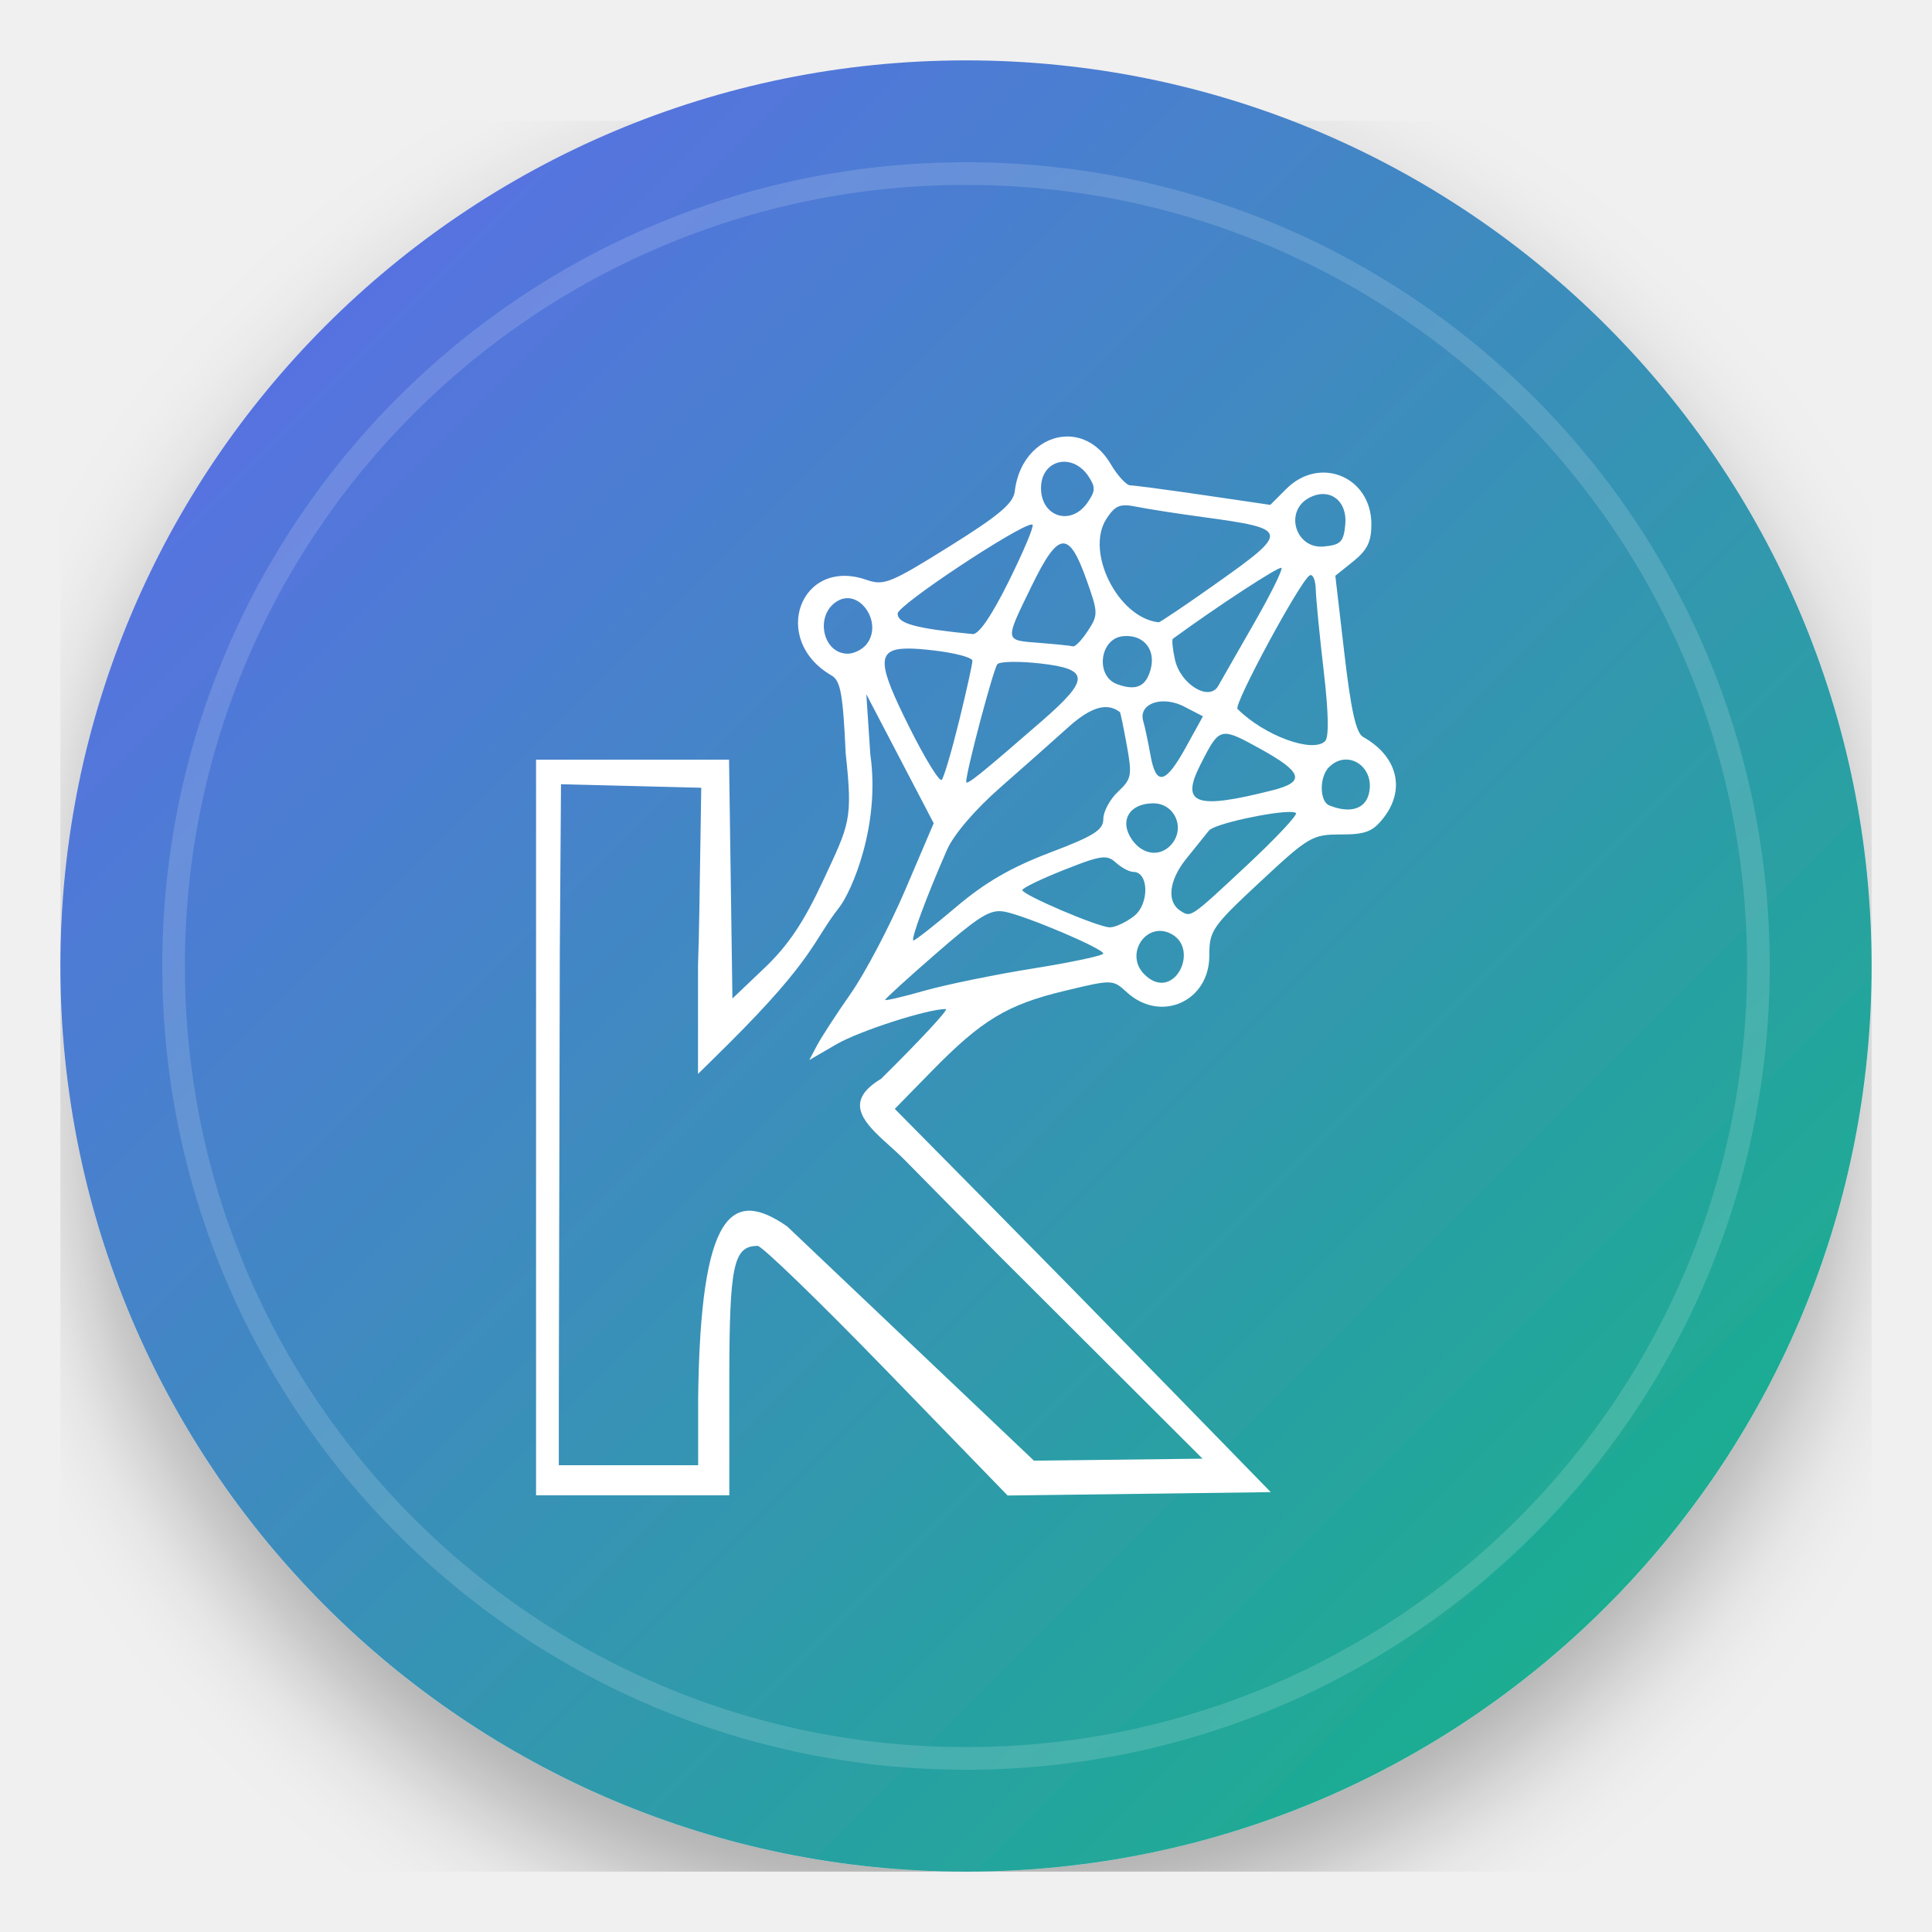
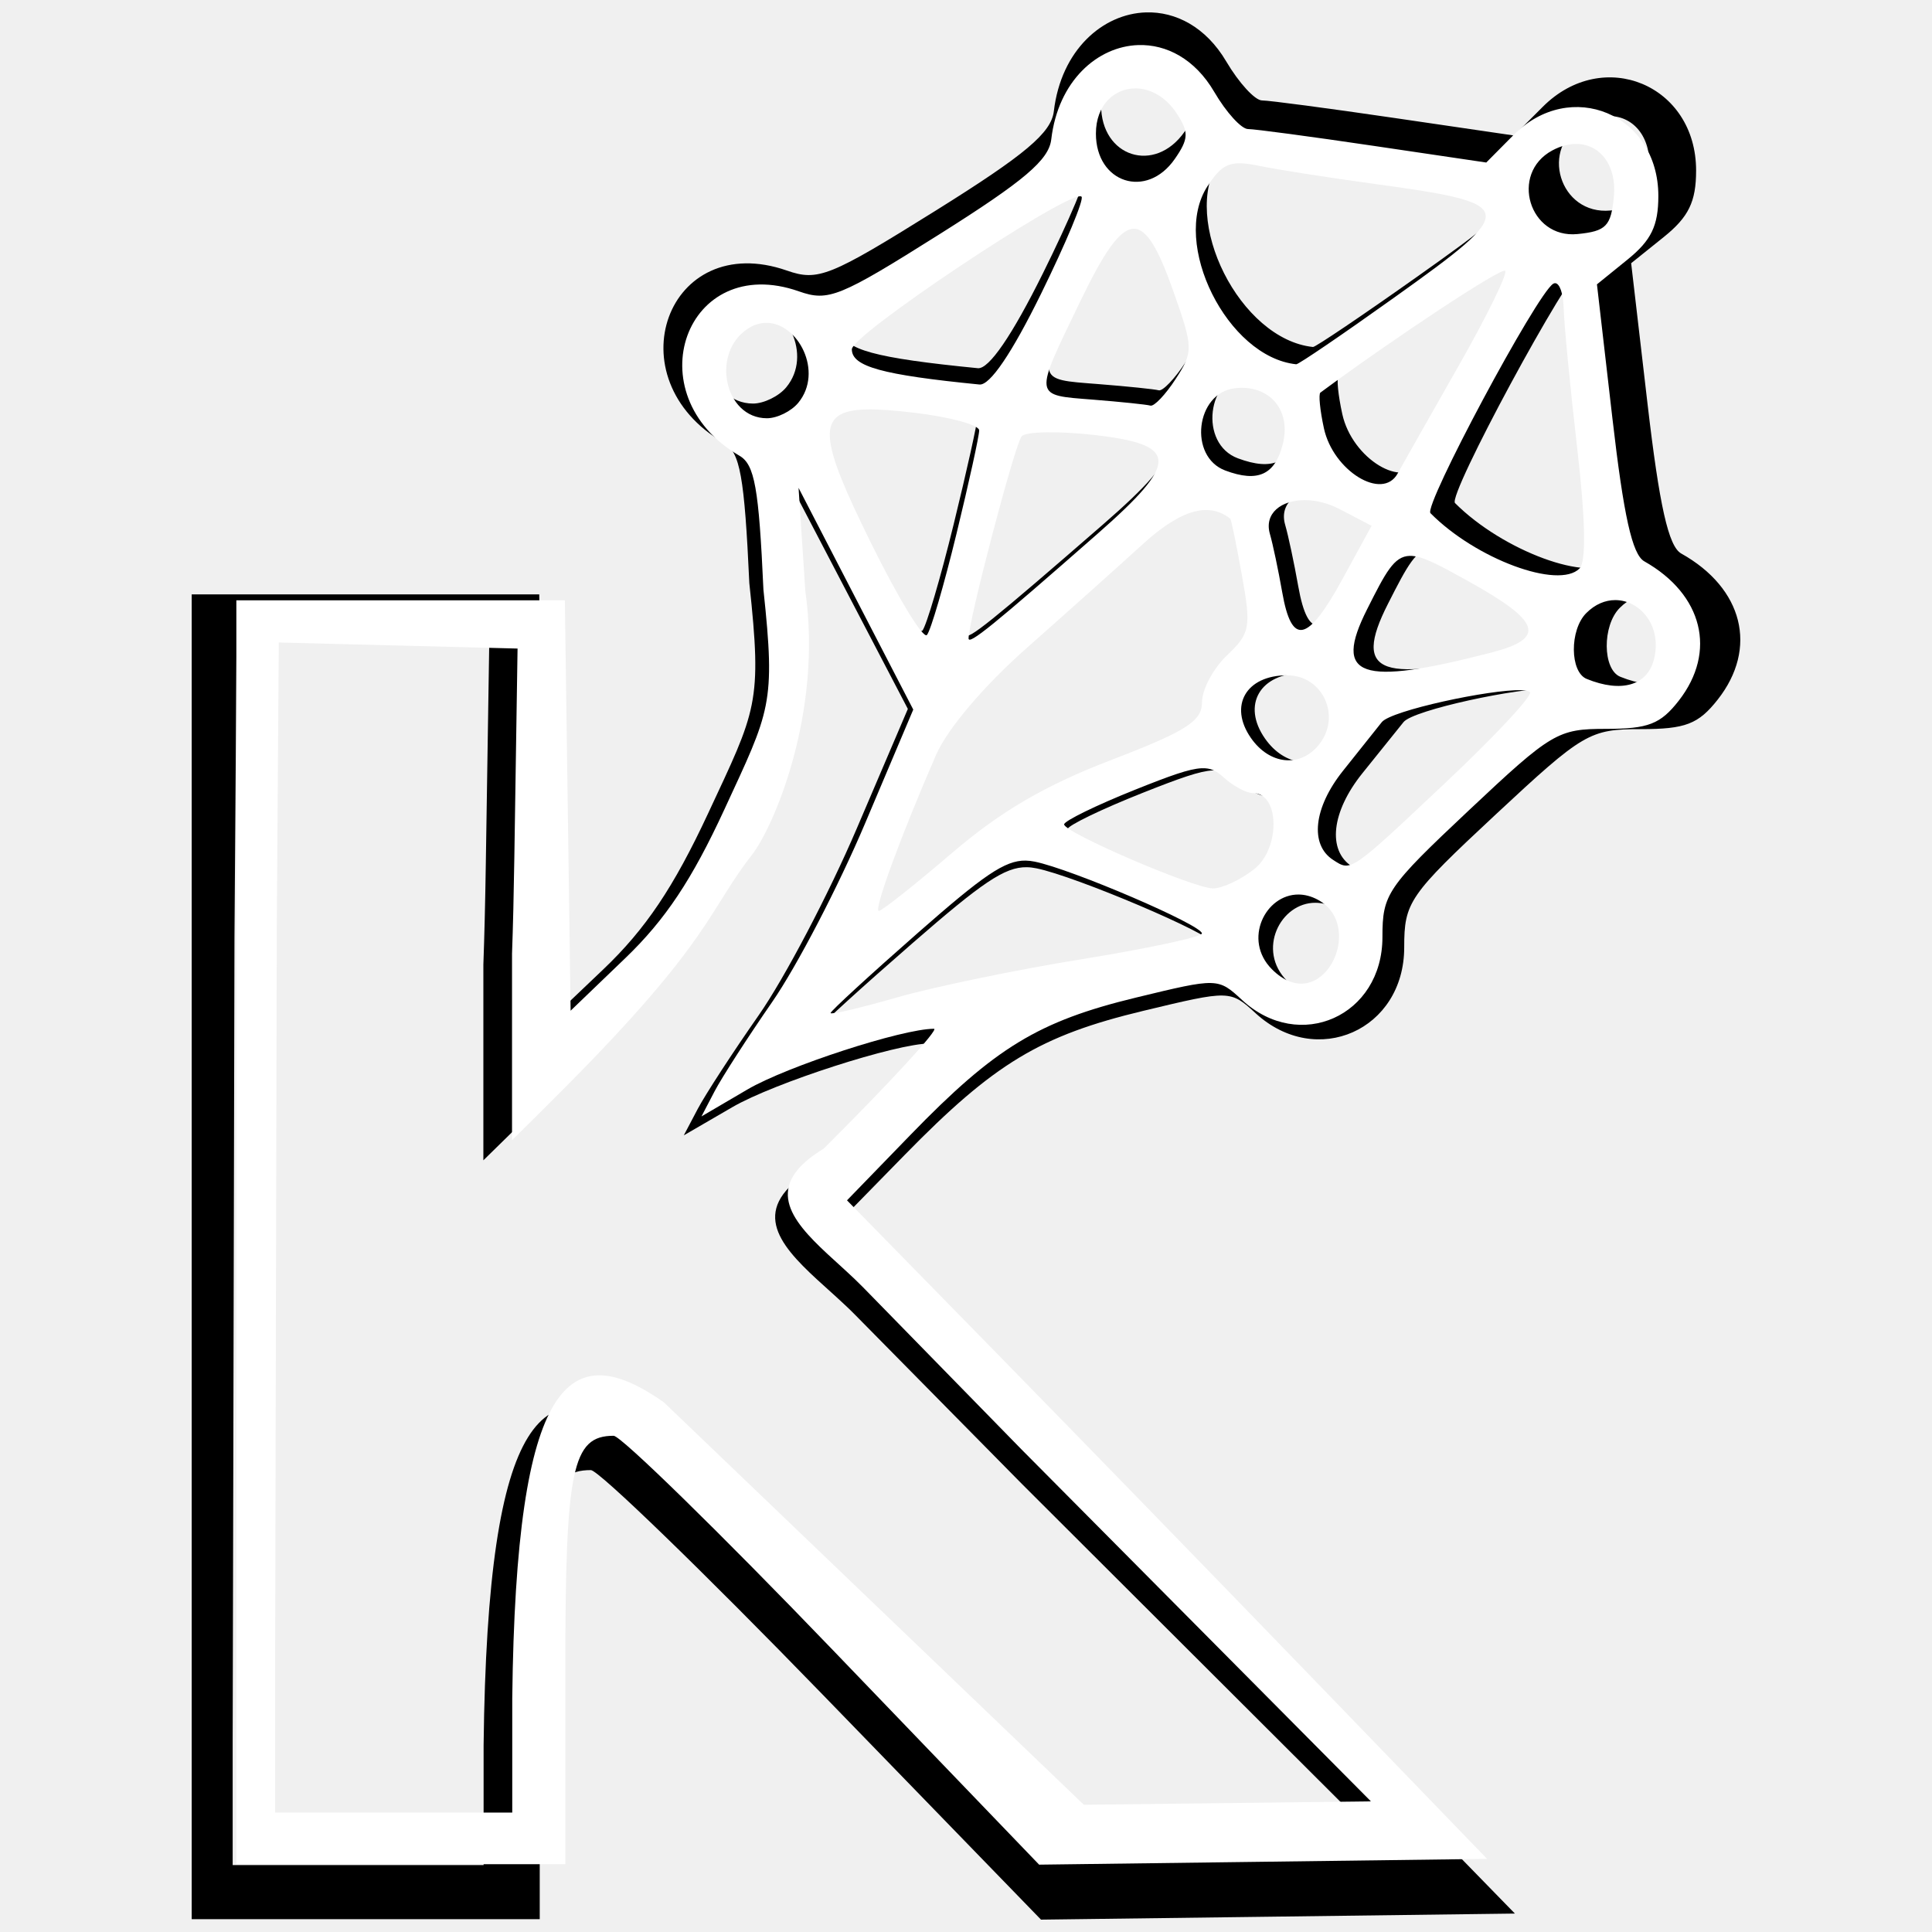
<svg xmlns="http://www.w3.org/2000/svg" viewBox="0 0 512 512" width="100%" height="100%" version="1.1" id="svg3" xml:space="preserve">
  <defs id="defs2">
    <linearGradient id="grad" x1="0%" y1="0%" x2="100%" y2="100%">
      <stop offset="0%" style="stop-color:#6366f1;stop-opacity:1" id="stop1" />
      <stop offset="100%" style="stop-color:#10b981;stop-opacity:1" id="stop2" />
    </linearGradient>
    <filter id="shadow" x="0" y="0" width="1" height="1">
      <feDropShadow dx="0" dy="16" stdDeviation="16" flood-color="#000" flood-opacity="0.3" />
    </filter>
  </defs>
-   <circle cx="256" cy="256" r="240" fill="url(#grad)" filter="url(#shadow)" id="circle2" />
-   <circle cx="256" cy="256" r="210" fill="none" stroke="#ffffff" stroke-width="6" stroke-opacity="0.15" id="circle3" />
-   <path id="path1" style="fill:#ffffff;stroke-width:6.244" d="m 282.484,115.679 c -6.358,0.199 -12.491,5.513 -13.56,14.546 -0.376,3.177 -4.197,6.391 -17.39,14.626 -15.565,9.715 -17.304,10.415 -21.889,8.817 -17.59,-6.132 -25.639,15.903 -9.26,25.35 2.367,1.365 3.014,4.949 3.732,20.65 1.916,17.745 1.044,18.625 -6.06,33.867 -5.075,10.888 -9.209,17.038 -15.443,22.974 l -8.513,8.107 -0.449,-31.648 -0.449,-31.647 h -25.57 -25.571 v 97.469 97.469 h 25.607 25.606 v -30.019 c 0,-30.983 1.06,-36.061 7.525,-36.061 1.131,0 16.497,14.883 34.146,33.074 l 32.089,33.074 34.868,-0.446 34.867,-0.447 -26.574,-27.258 C 295.582,353.183 273.162,330.331 260.376,317.391 l -23.249,-23.526 9.876,-10.091 c 13.181,-13.469 19.923,-17.535 35.11,-21.181 12.731,-3.056 12.771,-3.056 16.524,0.377 8.946,8.182 21.845,2.451 21.845,-9.705 0,-6.654 0.696,-7.665 13.471,-19.568 12.879,-12 13.818,-12.552 21.356,-12.552 6.551,0 8.465,-0.736 11.309,-4.352 5.951,-7.565 3.745,-16.386 -5.374,-21.489 -1.873,-1.048 -3.208,-6.987 -4.964,-22.075 l -2.404,-20.643 4.779,-3.837 c 3.68,-2.955 4.779,-5.208 4.779,-9.805 0,-12.6 -13.656,-18.281 -22.555,-9.382 l -4.234,4.233 -17.605,-2.581 c -9.682,-1.42 -18.45,-2.582 -19.483,-2.582 -1.033,0 -3.399,-2.578 -5.258,-5.729 -3.01,-5.101 -7.465,-7.36 -11.815,-7.224 z m -0.407,6.685 c 2.24,0.021 4.643,1.243 6.383,3.869 1.909,2.881 1.865,3.919 -0.308,7.021 h -10e-4 c -4.37,6.239 -12.274,3.714 -12.274,-3.921 0,-4.464 2.926,-6.998 6.2,-6.968 z m 68.699,8.565 c 3.603,0.092 6.2,3.315 5.733,8.139 -0.441,4.549 -1.206,5.327 -5.667,5.761 -7.514,0.731 -10.58,-9.331 -3.928,-12.892 1.349,-0.722 2.661,-1.04 3.862,-1.009 z m -52.325,2.987 c 0.772,0.023 1.675,0.159 2.773,0.382 2.869,0.583 10.791,1.815 17.606,2.738 22.971,3.113 23.088,3.714 3.444,17.616 -8.024,5.679 -14.871,10.299 -15.213,10.261 -10.723,-1.114 -19.57,-18.678 -13.825,-27.447 1.749,-2.67 2.897,-3.619 5.214,-3.551 z m -25.037,5.084 c 0.106,-0.001 0.182,0.019 0.226,0.063 0.413,0.413 -2.425,7.156 -6.308,14.985 -4.547,9.168 -7.958,14.147 -9.582,13.987 -15.176,-1.489 -19.869,-2.772 -19.869,-5.433 0,-2.254 32.243,-23.549 35.533,-23.602 z m 8.34,5.015 c 2.064,-0.032 3.873,3.173 6.142,9.534 3.151,8.831 3.168,9.406 0.401,13.628 -1.589,2.425 -3.36,4.275 -3.937,4.111 -0.577,-0.164 -4.58,-0.576 -8.896,-0.916 -9.38,-0.74 -9.308,-0.195 -2.031,-15.147 3.637,-7.472 6.123,-11.176 8.321,-11.21 z m 57.834,6.479 c 0.41,0.41 -2.844,6.997 -7.232,14.636 -4.387,7.64 -8.668,15.127 -9.513,16.639 -2.373,4.246 -10.028,-0.411 -11.471,-6.978 -0.615,-2.801 -0.861,-5.28 -0.548,-5.51 11.675,-8.546 28.206,-19.344 28.763,-18.787 z m 7.777,1.911 c 0.696,0.012 1.265,1.57 1.326,3.803 0.07,2.552 1.017,12.279 2.107,21.615 1.288,11.031 1.418,17.538 0.37,18.585 h -0.001 c -3.271,3.271 -16.162,-1.467 -23.21,-8.531 -1.113,-1.116 16.529,-33.789 19.104,-35.38 0.103,-0.064 0.205,-0.093 0.304,-0.092 z m -122.794,6.119 c 4.943,-0.01 8.937,7.551 4.973,12.328 -1.09,1.313 -3.286,2.387 -4.881,2.387 -6.665,0 -8.786,-10.17 -2.891,-13.865 0.936,-0.587 1.884,-0.848 2.799,-0.85 z m 73.903,10.025 c 4.787,-0.061 7.743,3.708 6.511,8.617 -1.204,4.797 -3.876,6.026 -8.978,4.13 -5.756,-2.139 -4.603,-11.976 1.486,-12.684 0.335,-0.039 0.661,-0.059 0.981,-0.063 z m -58.229,3.326 c 1.915,-0.034 4.323,0.162 7.255,0.502 5.612,0.651 10.203,1.882 10.203,2.734 0,0.852 -1.589,8.027 -3.532,15.944 -1.943,7.918 -4.012,14.941 -4.598,15.606 -0.585,0.666 -4.526,-5.758 -8.757,-14.275 -7.89,-15.883 -8.868,-20.363 -0.571,-20.512 z m 27.896,3.534 c 2.055,-0.036 4.723,0.098 7.51,0.414 13.158,1.489 13.238,4.134 0.463,15.245 -16.255,14.138 -20.064,17.2 -20.064,16.125 0,-2.771 7.22,-29.997 8.266,-31.17 0.33,-0.37 1.77,-0.578 3.824,-0.614 z m -38.556,8.566 8.928,17.099 8.928,17.098 -7.517,17.594 c -4.134,9.677 -10.636,22.054 -14.446,27.506 -3.811,5.452 -7.846,11.653 -8.967,13.78 l -2.039,3.869 7.161,-4.159 c 6.135,-3.563 24.116,-9.36 29.034,-9.36 0.865,0 -6.862,8.322 -17.172,18.493 -9.514,5.705 -5.176,10.925 0.548,16.204 l 0.004,-10e-4 0.07,0.069 c 1.845,1.699 3.828,3.404 5.534,5.133 3.227,3.271 12.876,13.053 24.603,24.943 l 0.009,0.009 54.424,54.312 -44.685,0.526 -65.406,-62.092 v -0.001 h -10e-4 c -14.616,-10.12 -23.004,-4.142 -23.581,45.682 v 17.618 h -36.923 v -17.974 l 0.265,-118.514 0.314,-43.982 18.585,0.467 18.585,0.468 -0.5,32.214 c -0.089,5.704 -0.206,10.63 -0.36,14.834 v 28.786 c 2.419,-2.355 5.148,-5.045 8.208,-8.091 22.822,-22.716 22.368,-27.322 29.153,-35.938 3.322,-4.218 11.016,-21.796 8.301,-40.654 z m 78.845,1.892 c 1.68,0.008 3.566,0.445 5.408,1.398 l 4.952,2.561 -4.524,8.204 c -5.418,9.825 -7.911,10.37 -9.385,2.055 -0.604,-3.407 -1.465,-7.45 -1.915,-8.985 -0.936,-3.194 1.768,-5.25 5.465,-5.232 z m -15.647,1.531 c 0.178,-0.006 0.355,-0.006 0.529,10e-4 1.265,0.057 2.419,0.501 3.48,1.326 0.147,0.114 0.969,4.081 1.827,8.815 1.441,7.949 1.263,8.889 -2.332,12.266 -2.141,2.011 -3.893,5.258 -3.893,7.215 0,2.949 -2.433,4.483 -14.203,8.953 -10.215,3.88 -17.158,7.902 -24.731,14.326 -5.79,4.912 -10.912,8.931 -11.38,8.931 -0.86,0 3.475,-11.711 8.905,-24.057 1.777,-4.039 7.409,-10.617 14.147,-16.521 6.157,-5.395 14.252,-12.57 17.989,-15.944 3.826,-3.455 6.988,-5.208 9.662,-5.311 z m 31.943,7.067 c 1.913,-0.045 4.534,1.385 9.171,3.934 11.285,6.204 12.113,8.79 3.515,10.986 -20.488,5.234 -24.646,3.799 -19.324,-6.674 2.892,-5.692 4.179,-8.188 6.638,-8.246 z m 31.983,6.821 c 3.888,-0.009 7.334,3.984 6.049,9.101 -1.02,4.064 -5.062,5.243 -10.479,3.057 -2.629,-1.061 -2.681,-7.54 -0.083,-10.139 1.4,-1.4 2.99,-2.016 4.511,-2.019 z m -51.071,11.601 c 5.599,0 8.523,6.407 4.912,10.759 -2.924,3.523 -7.655,3.028 -10.548,-1.103 -3.482,-4.971 -0.746,-9.656 5.637,-9.656 z m 36.474,2.297 c 0.686,0.023 1.155,0.115 1.333,0.293 0.484,0.484 -5.414,6.755 -13.108,13.935 -14.976,13.974 -14.683,13.774 -17.535,11.947 -3.666,-2.348 -3.036,-8.045 1.516,-13.711 2.508,-3.121 5.237,-6.515 6.066,-7.542 1.442,-1.786 16.925,-5.081 21.728,-4.922 z m -49.808,12.039 c 1.483,-0.07 2.366,0.427 3.422,1.383 1.491,1.349 3.567,2.454 4.614,2.454 4.174,0 4.275,8.574 0.138,11.755 -2.174,1.672 -5.069,2.996 -6.432,2.94 -3.225,-0.129 -23.107,-8.621 -23.119,-9.874 -0.004,-0.529 4.963,-2.935 11.039,-5.345 5.532,-2.195 8.43,-3.222 10.337,-3.312 z m -27.36,14.243 c 0.465,0.009 0.926,0.066 1.405,0.162 5.751,1.15 26.002,9.761 26.027,11.067 0.009,0.541 -8.344,2.323 -18.566,3.958 -10.222,1.636 -23.232,4.3 -28.911,5.921 -5.679,1.62 -10.324,2.701 -10.324,2.401 0,-0.299 6.132,-5.878 13.627,-12.398 10.1,-8.785 13.488,-11.166 16.742,-11.111 z m 42.484,5.234 c 0.958,0.006 1.971,0.256 3.001,0.807 7.691,4.116 0.531,18.402 -7.179,10.693 -4.522,-4.522 -0.994,-11.537 4.178,-11.5 z" />
+   <path id="path1" style="fill:#000000;stroke-width:11.245" d="m 303.698,3.286 c -11.45,0.358 -22.496,9.928 -24.421,26.196 -0.677,5.722 -7.558,11.509 -31.32,26.341 -28.032,17.497 -31.165,18.758 -39.422,15.879 -31.679,-11.043 -46.176,28.642 -16.678,45.655 4.263,2.459 5.428,8.913 6.722,37.19 3.45,31.959 1.88,33.544 -10.914,60.993 -9.139,19.609 -16.585,30.685 -27.812,41.376 l -15.332,14.6 -0.808,-56.997 -0.808,-56.995 H 96.855 50.802 V 333.064 508.602 H 96.919 143.035 v -54.064 c 0,-55.8 1.909,-64.945 13.553,-64.945 2.037,0 29.711,26.804 61.497,59.565 l 57.792,59.565 62.797,-0.804 62.795,-0.804 -47.859,-49.091 c -26.323,-27 -66.701,-68.158 -89.729,-91.461 l -41.87,-42.37 17.786,-18.174 c 23.739,-24.256 35.881,-31.58 63.232,-38.146 22.928,-5.504 23,-5.503 29.759,0.679 16.111,14.735 39.342,4.414 39.342,-17.478 0,-11.984 1.253,-13.804 24.261,-35.242 23.194,-21.611 24.885,-22.605 38.462,-22.605 11.798,0 15.245,-1.325 20.368,-7.838 10.717,-13.625 6.744,-29.511 -9.678,-38.701 -3.373,-1.887 -5.777,-12.583 -8.941,-39.756 l -4.329,-37.177 8.606,-6.91 c 6.628,-5.322 8.606,-9.379 8.606,-17.659 0,-22.693 -24.595,-32.923 -40.621,-16.896 l -7.625,7.623 -31.706,-4.648 c -17.438,-2.557 -33.228,-4.65 -35.088,-4.65 -1.86,0 -6.121,-4.642 -9.469,-10.317 C 319.556,7.11 311.532,3.042 303.698,3.286 Z m -0.734,12.039 c 4.035,0.038 8.361,2.238 11.496,6.967 3.439,5.188 3.358,7.057 -0.555,12.644 h -0.002 c -7.871,11.237 -22.105,6.689 -22.105,-7.062 0,-8.04 5.27,-12.604 11.167,-12.549 z m 123.725,15.425 c 6.49,0.165 11.166,5.97 10.325,14.659 -0.794,8.193 -2.172,9.594 -10.207,10.376 -13.533,1.317 -19.054,-16.806 -7.074,-23.217 2.429,-1.3 4.793,-1.873 6.956,-1.817 z m -94.237,5.38 c 1.391,0.041 3.017,0.287 4.994,0.688 5.166,1.05 19.435,3.268 31.707,4.931 41.37,5.607 41.582,6.689 6.203,31.726 -14.452,10.227 -26.782,18.547 -27.398,18.48 -19.312,-2.007 -35.245,-33.639 -24.898,-49.431 3.15,-4.808 5.218,-6.518 9.391,-6.395 z m -45.091,9.155 c 0.192,-0.002 0.328,0.035 0.407,0.114 0.744,0.744 -4.368,12.888 -11.361,26.987 -8.188,16.51 -14.331,25.478 -17.258,25.191 -27.332,-2.682 -35.783,-4.993 -35.783,-9.785 0,-4.059 58.068,-42.412 63.995,-42.507 z m 15.02,9.032 c 3.718,-0.058 6.975,5.715 11.062,17.17 5.674,15.904 5.705,16.94 0.722,24.544 -2.861,4.367 -6.052,7.699 -7.091,7.405 -1.039,-0.295 -8.249,-1.037 -16.022,-1.65 -16.894,-1.332 -16.763,-0.351 -3.658,-27.28 6.549,-13.457 11.028,-20.127 14.986,-20.189 z m 104.158,11.669 c 0.738,0.738 -5.123,12.601 -13.024,26.36 -7.901,13.759 -15.61,27.244 -17.132,29.966 -4.274,7.647 -18.061,-0.74 -20.659,-12.568 -1.108,-5.044 -1.551,-9.51 -0.987,-9.923 21.026,-15.391 50.798,-34.838 51.801,-33.835 z m 14.007,3.441 c 1.253,0.021 2.279,2.827 2.388,6.849 0.125,4.597 1.832,22.115 3.794,38.928 2.319,19.867 2.553,31.586 0.667,33.472 h -0.002 c -5.892,5.892 -29.108,-2.642 -41.8,-15.364 -2.005,-2.009 29.768,-60.853 34.405,-63.719 0.186,-0.115 0.369,-0.168 0.548,-0.165 z M 199.399,80.448 c 8.902,-0.018 16.096,13.599 8.956,22.202 -1.962,2.364 -5.918,4.298 -8.79,4.298 -12.004,0 -15.824,-18.315 -5.207,-24.97 1.686,-1.057 3.393,-1.527 5.042,-1.53 z m 133.098,18.054 c 8.621,-0.11 13.944,6.678 11.726,15.518 -2.168,8.64 -6.981,10.853 -16.168,7.439 -10.366,-3.853 -8.29,-21.568 2.677,-22.843 0.603,-0.07 1.191,-0.107 1.766,-0.114 z m -104.869,5.99 c 3.448,-0.062 7.786,0.292 13.066,0.905 10.107,1.173 18.376,3.389 18.376,4.924 0,1.535 -2.862,14.456 -6.361,28.715 -3.499,14.259 -7.226,26.908 -8.281,28.107 -1.054,1.199 -8.151,-10.37 -15.771,-25.71 -14.209,-28.605 -15.97,-36.674 -1.028,-36.941 z m 50.241,6.365 c 3.7,-0.065 8.506,0.177 13.526,0.745 23.696,2.681 23.841,7.446 0.835,27.457 -29.274,25.462 -36.135,30.976 -36.135,29.04 0,-4.99 13.004,-54.023 14.887,-56.136 0.594,-0.667 3.187,-1.041 6.887,-1.106 z m -69.437,15.427 16.079,30.795 16.079,30.793 -13.537,31.687 c -7.446,17.427 -19.155,39.719 -26.018,49.537 -6.863,9.818 -14.13,20.987 -16.149,24.818 l -3.673,6.967 12.897,-7.49 c 11.049,-6.417 43.432,-16.857 52.29,-16.857 1.558,0 -12.359,14.987 -30.926,33.306 -17.134,10.275 -9.321,19.676 0.987,29.183 l 0.007,-0.002 0.126,0.124 c 3.323,3.059 6.895,6.13 9.967,9.245 5.812,5.892 23.189,23.509 44.309,44.922 l 0.016,0.016 98.016,97.814 -80.477,0.947 -117.794,-111.827 v -0.002 h -0.002 c -26.323,-18.225 -41.43,-7.46 -42.469,82.271 v 31.73 H 61.661 v -32.371 l 0.477,-213.441 0.565,-79.211 33.472,0.84 33.472,0.842 -0.901,58.016 c -0.16,10.272 -0.371,19.145 -0.648,26.715 v 51.843 c 4.356,-4.24 9.271,-9.086 14.783,-14.571 41.102,-40.91 40.284,-49.207 52.503,-64.723 5.983,-7.597 19.84,-39.254 14.95,-73.217 z m 141.998,3.407 c 3.026,0.014 6.422,0.802 9.739,2.517 l 8.918,4.612 -8.148,14.775 c -9.758,17.694 -14.248,18.676 -16.902,3.701 -1.088,-6.136 -2.639,-13.418 -3.448,-16.182 -1.685,-5.753 3.184,-9.455 9.842,-9.423 z m -28.179,2.756 c 0.321,-0.011 0.639,-0.011 0.952,0.002 2.279,0.102 4.356,0.902 6.268,2.388 0.264,0.206 1.745,7.349 3.291,15.876 2.595,14.315 2.274,16.009 -4.199,22.09 -3.856,3.622 -7.011,9.469 -7.011,12.994 0,5.31 -4.382,8.073 -25.578,16.125 -18.397,6.988 -30.902,14.232 -44.54,25.801 -10.428,8.847 -19.652,16.085 -20.495,16.085 -1.549,0 6.258,-21.092 16.037,-43.327 3.2,-7.275 13.343,-19.12 25.478,-29.753 11.088,-9.716 25.667,-22.637 32.398,-28.715 6.891,-6.222 12.585,-9.379 17.4,-9.564 z m 57.529,12.727 c 3.445,-0.081 8.165,2.494 16.516,7.085 20.324,11.173 21.815,15.83 6.33,19.786 -36.897,9.426 -44.387,6.841 -34.802,-12.02 5.209,-10.251 7.527,-14.747 11.956,-14.851 z m 57.6,12.285 c 7.003,-0.016 13.208,7.175 10.895,16.391 -1.837,7.318 -9.117,9.442 -18.872,5.505 -4.734,-1.91 -4.829,-13.579 -0.149,-18.26 2.522,-2.522 5.385,-3.631 8.125,-3.637 z m -91.978,20.892 c 10.083,0 15.35,11.539 8.846,19.377 -5.266,6.345 -13.786,5.454 -18.997,-1.987 -6.27,-8.952 -1.344,-17.391 10.152,-17.391 z m 65.689,4.137 c 1.236,0.041 2.08,0.208 2.401,0.528 0.872,0.873 -9.751,12.166 -23.607,25.096 -26.971,25.167 -26.443,24.807 -31.58,21.516 -6.602,-4.229 -5.468,-14.489 2.73,-24.693 4.516,-5.621 9.432,-11.733 10.925,-13.583 2.597,-3.217 30.482,-9.15 39.131,-8.865 z m -89.703,21.681 c 2.671,-0.126 4.261,0.769 6.163,2.49 2.686,2.43 6.424,4.42 8.309,4.42 7.517,0 7.699,15.442 0.249,21.17 -3.916,3.011 -9.128,5.396 -11.583,5.294 -5.808,-0.233 -41.615,-15.526 -41.637,-17.782 -0.007,-0.952 8.938,-5.285 19.881,-9.627 9.963,-3.953 15.183,-5.803 18.617,-5.965 z m -49.275,25.651 c 0.837,0.016 1.668,0.118 2.53,0.291 10.357,2.071 46.829,17.58 46.874,19.93 0.016,0.975 -15.028,4.183 -33.437,7.129 -18.409,2.946 -41.84,7.744 -52.068,10.663 -10.227,2.918 -18.594,4.865 -18.594,4.325 0,-0.539 11.044,-10.587 24.542,-22.328 18.189,-15.821 24.292,-20.109 30.152,-20.01 z m 76.513,9.425 c 1.725,0.011 3.55,0.462 5.405,1.454 13.851,7.413 0.956,33.142 -12.929,19.258 -8.145,-8.145 -1.79,-20.778 7.524,-20.712 z" />
+   <path id="path1-6" style="fill:#ffffff;stroke-width:10.678" d="m 301.677,11.942 c -10.823,0.342 -21.264,9.472 -23.083,24.993 -0.64,5.459 -7.144,10.98 -29.604,25.13 -26.496,16.693 -29.458,17.896 -37.263,15.15 -29.944,-10.536 -43.647,27.326 -15.764,43.557 4.03,2.346 5.131,8.503 6.354,35.481 3.261,30.49 1.777,32.002 -10.316,58.19 -8.639,18.708 -15.677,29.275 -26.289,39.475 l -14.492,13.929 -0.764,-54.378 -0.764,-54.376 h -43.528 -43.53 v 167.472 167.472 h 43.591 43.589 v -51.579 c 0,-53.235 1.805,-61.961 12.81,-61.961 1.925,0 28.083,25.572 58.128,56.828 l 54.626,56.828 59.357,-0.767 59.356,-0.767 -45.237,-46.835 C 323.974,420.024 285.807,380.758 264.04,358.525 l -39.577,-40.423 16.812,-17.339 c 22.439,-23.142 33.915,-30.129 59.769,-36.393 21.672,-5.251 21.74,-5.25 28.129,0.648 15.228,14.058 37.187,4.212 37.187,-16.675 0,-11.433 1.184,-13.169 22.932,-33.622 21.923,-20.618 23.522,-21.566 36.355,-21.566 11.152,0 14.41,-1.264 19.252,-7.478 10.13,-12.999 6.375,-28.155 -9.148,-36.923 -3.188,-1.801 -5.461,-12.004 -8.451,-37.929 l -4.092,-35.468 8.135,-6.593 c 6.265,-5.077 8.135,-8.948 8.135,-16.847 0,-21.65 -23.248,-31.41 -38.396,-16.12 l -7.207,7.273 -29.969,-4.434 c -16.483,-2.44 -31.408,-4.436 -33.166,-4.436 -1.758,0 -5.786,-4.429 -8.95,-9.843 -5.123,-8.765 -12.708,-12.646 -20.113,-12.413 z m -0.694,11.486 c 3.814,0.036 7.903,2.135 10.866,6.647 3.25,4.95 3.174,6.733 -0.525,12.063 h -0.002 c -7.439,10.721 -20.894,6.382 -20.894,-6.738 0,-7.671 4.981,-12.025 10.555,-11.972 z m 116.948,14.716 c 6.134,0.158 10.555,5.696 9.759,13.985 -0.75,7.816 -2.053,9.153 -9.648,9.899 -12.791,1.256 -18.011,-16.033 -6.686,-22.15 2.296,-1.24 4.53,-1.786 6.575,-1.734 z m -89.075,5.133 c 1.315,0.039 2.852,0.274 4.72,0.657 4.883,1.001 18.37,3.118 29.971,4.705 39.104,5.349 39.304,6.382 5.863,30.268 -13.66,9.757 -25.315,17.695 -25.897,17.631 -18.255,-1.914 -33.315,-32.093 -23.534,-47.159 2.978,-4.587 4.932,-6.219 8.877,-6.101 z m -42.621,8.735 c 0.181,-0.002 0.31,0.033 0.385,0.109 0.703,0.71 -4.129,12.295 -10.738,25.747 -7.74,15.752 -13.546,24.307 -16.312,24.033 -25.835,-2.558 -33.823,-4.763 -33.823,-9.335 0,-3.873 54.887,-40.463 60.489,-40.554 z m 14.197,8.617 c 3.514,-0.056 6.593,5.453 10.456,16.381 5.363,15.173 5.393,16.161 0.683,23.416 -2.705,4.166 -5.72,7.345 -6.702,7.064 -0.982,-0.281 -7.797,-0.99 -15.144,-1.574 -15.969,-1.271 -15.845,-0.335 -3.457,-26.026 6.191,-12.839 10.424,-19.202 14.165,-19.261 z m 98.453,11.132 c 0.698,0.704 -4.842,12.022 -12.311,25.149 -7.469,13.127 -14.755,25.992 -16.194,28.589 -4.04,7.295 -17.072,-0.706 -19.527,-11.99 -1.047,-4.812 -1.466,-9.073 -0.933,-9.467 19.874,-14.683 48.016,-33.237 48.964,-32.28 z m 13.24,3.283 c 1.184,0.02 2.154,2.697 2.257,6.535 0.118,4.385 1.732,21.098 3.587,37.139 2.192,18.954 2.414,30.134 0.631,31.933 h -0.002 c -5.569,5.621 -27.513,-2.52 -39.51,-14.658 -1.895,-1.917 28.138,-58.057 32.52,-60.791 0.176,-0.11 0.348,-0.161 0.518,-0.158 z m -209.035,10.514 c 8.414,-0.017 15.214,12.974 8.465,21.182 -1.855,2.256 -5.594,4.101 -8.309,4.101 -11.347,0 -14.957,-17.473 -4.922,-23.823 1.593,-1.008 3.207,-1.457 4.765,-1.46 z m 125.807,17.225 c 8.149,-0.105 13.181,6.371 11.083,14.805 -2.05,8.243 -6.599,10.355 -15.283,7.097 -9.798,-3.676 -7.836,-20.577 2.53,-21.793 0.57,-0.067 1.126,-0.102 1.669,-0.109 z m -99.125,5.715 c 3.259,-0.059 7.36,0.279 12.35,0.863 9.554,1.119 17.369,3.233 17.369,4.697 0,1.464 -2.705,13.792 -6.012,27.396 -3.308,13.604 -6.83,25.671 -7.827,26.815 -0.997,1.144 -7.704,-9.893 -14.907,-24.528 -13.431,-27.29 -15.096,-34.988 -0.972,-35.243 z m 47.489,6.072 c 3.498,-0.062 8.04,0.169 12.785,0.711 22.398,2.558 22.535,7.104 0.789,26.195 -27.671,24.292 -34.156,29.553 -34.156,27.706 0,-4.76 12.291,-51.54 14.072,-53.556 0.562,-0.636 3.013,-0.993 6.51,-1.056 z m -65.634,14.718 15.198,29.38 15.198,29.378 -12.796,30.23 c -7.038,16.626 -18.105,37.894 -24.593,47.261 -6.487,9.367 -13.356,20.022 -15.265,23.678 l -3.472,6.647 12.19,-7.146 c 10.443,-6.122 41.053,-16.082 49.426,-16.082 1.473,0 -11.682,14.299 -29.232,31.776 -16.196,9.803 -8.811,18.772 0.933,27.842 l 0.007,-0.002 0.119,0.118 c 3.141,2.919 6.517,5.848 9.421,8.82 5.493,5.621 21.919,22.429 41.882,42.857 l 0.015,0.015 92.647,93.319 -76.069,0.903 L 175.897,371.594 v -0.002 h -0.002 c -24.881,-17.388 -39.161,-7.117 -40.143,78.49 v 30.272 H 72.897 v -30.883 l 0.451,-203.633 0.534,-75.571 31.638,0.802 31.638,0.803 -0.852,55.35 c -0.151,9.8 -0.351,18.265 -0.613,25.488 V 302.171 c 4.118,-4.046 8.764,-8.669 13.973,-13.902 38.851,-39.03 38.077,-46.946 49.627,-61.749 5.655,-7.248 18.754,-37.45 14.131,-69.852 z m 134.22,3.25 c 2.86,0.014 6.07,0.765 9.206,2.401 l 8.429,4.4 -7.702,14.096 c -9.224,16.881 -13.468,17.818 -15.976,3.531 -1.028,-5.854 -2.494,-12.801 -3.26,-15.438 -1.593,-5.489 3.01,-9.021 9.303,-8.99 z m -26.636,2.63 c 0.304,-0.01 0.604,-0.01 0.9,0.002 2.154,0.098 4.117,0.86 5.924,2.278 0.25,0.196 1.649,7.011 3.11,15.146 2.453,13.657 2.15,15.273 -3.969,21.075 -3.645,3.456 -6.627,9.034 -6.627,12.396 0,5.066 -4.142,7.702 -24.177,15.384 -17.39,6.667 -29.209,13.578 -42.1,24.615 -9.857,8.44 -18.575,15.346 -19.373,15.346 -1.465,0 5.915,-20.123 15.159,-41.336 3.025,-6.941 12.612,-18.242 24.082,-28.386 10.481,-9.27 24.261,-21.597 30.623,-27.396 6.513,-5.937 11.895,-8.948 16.447,-9.125 z m 54.378,12.143 c 3.256,-0.077 7.718,2.38 15.612,6.76 19.21,10.659 20.62,15.103 5.984,18.877 -34.876,8.993 -41.955,6.527 -32.896,-11.468 4.924,-9.78 7.115,-14.069 11.301,-14.168 z m 54.445,11.72 c 6.619,-0.015 12.484,6.846 10.298,15.638 -1.736,6.982 -8.617,9.008 -17.838,5.252 -4.475,-1.822 -4.565,-12.955 -0.14,-17.42 2.384,-2.406 5.09,-3.464 7.68,-3.47 z m -86.94,19.932 c 9.531,0 14.51,11.009 8.361,18.487 -4.977,6.053 -13.031,5.203 -17.957,-1.895 -5.927,-8.541 -1.27,-16.592 9.596,-16.592 z m 62.09,3.947 c 1.168,0.039 1.966,0.198 2.269,0.504 0.825,0.832 -9.217,11.607 -22.314,23.942 -25.494,24.011 -24.995,23.667 -29.85,20.527 -6.241,-4.035 -5.168,-13.823 2.58,-23.558 4.269,-5.363 8.915,-11.194 10.327,-12.959 2.455,-3.069 28.812,-8.73 36.988,-8.457 z m -84.789,20.685 c 2.525,-0.12 4.028,0.734 5.826,2.376 2.538,2.319 6.072,4.217 7.854,4.217 7.105,0 7.277,14.732 0.236,20.197 -3.701,2.873 -8.628,5.148 -10.949,5.051 -5.49,-0.222 -39.335,-14.813 -39.356,-16.965 -0.007,-0.908 8.448,-5.042 18.792,-9.184 9.417,-3.771 14.351,-5.537 17.597,-5.691 z m -46.576,24.472 c 0.791,0.015 1.577,0.113 2.392,0.278 9.79,1.976 44.264,16.772 44.306,19.015 0.015,0.93 -14.205,3.991 -31.606,6.801 -17.401,2.81 -39.548,7.389 -49.216,10.173 -9.667,2.784 -17.576,4.641 -17.576,4.126 0,-0.514 10.439,-10.1 23.198,-21.302 17.193,-15.094 22.962,-19.185 28.501,-19.091 z m 72.322,8.992 c 1.63,0.01 3.356,0.44 5.109,1.387 13.092,7.072 0.903,31.619 -12.221,18.373 -7.699,-7.771 -1.692,-19.823 7.112,-19.76 z" />
</svg>
